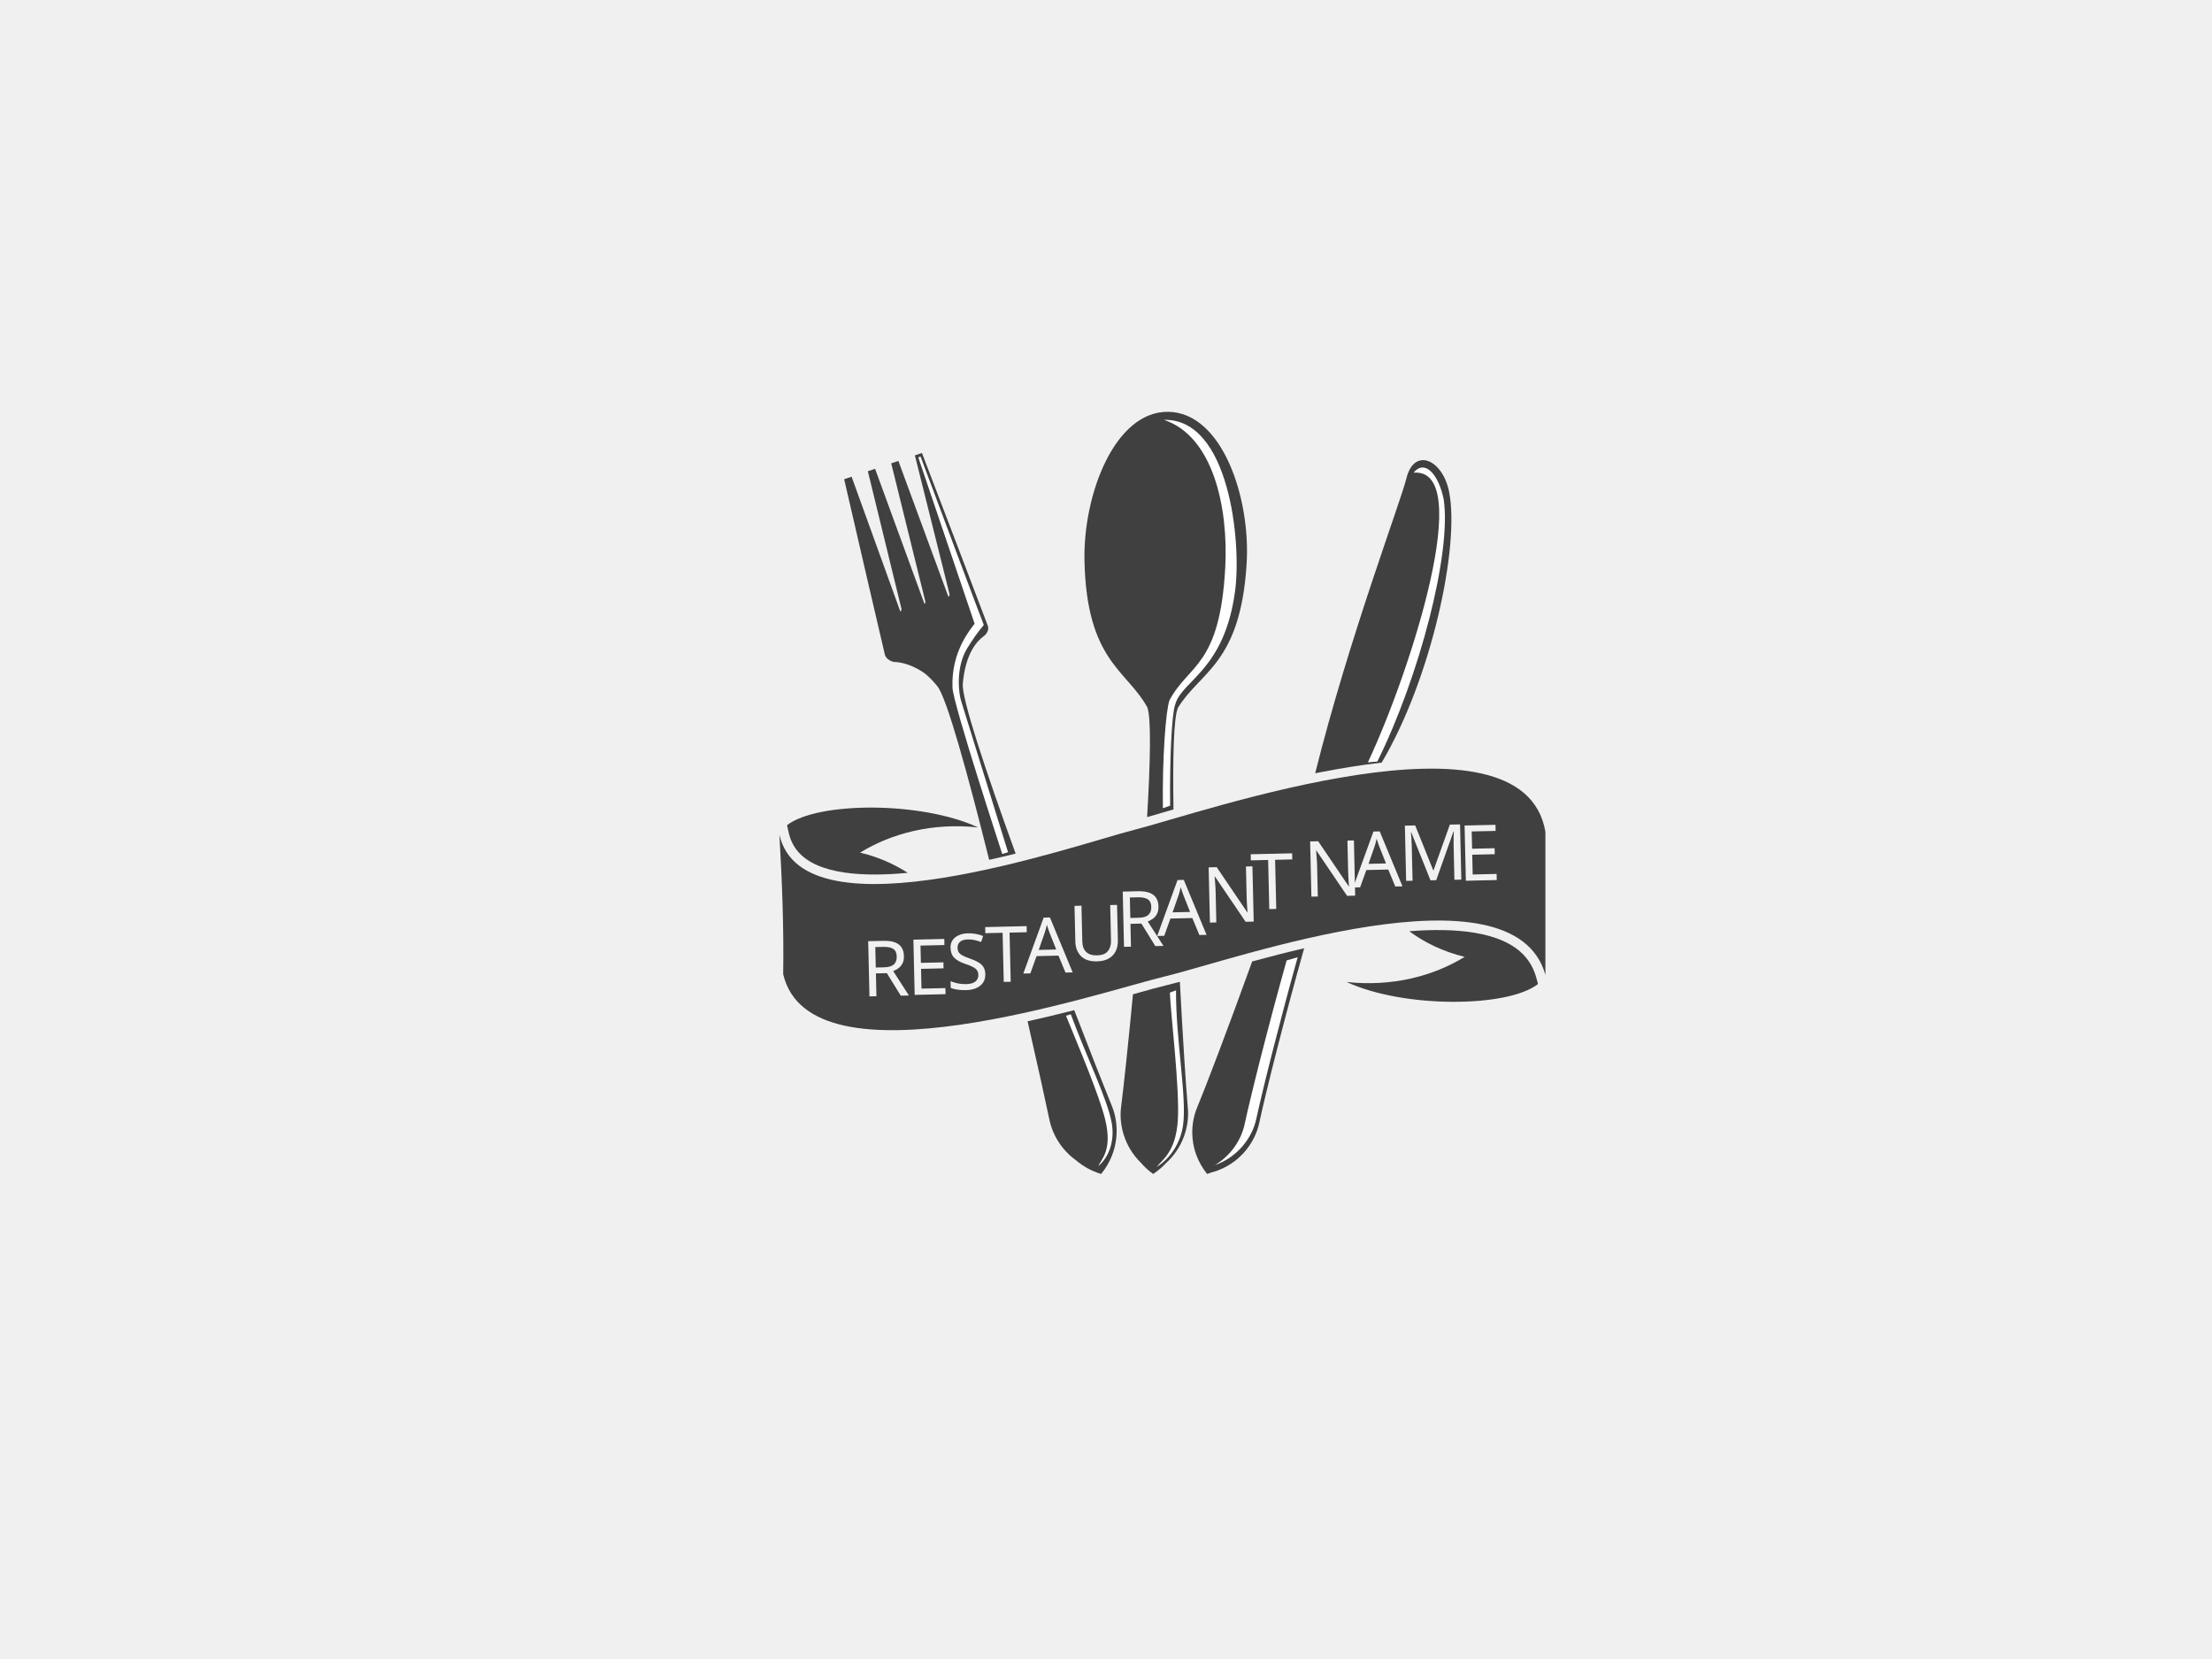
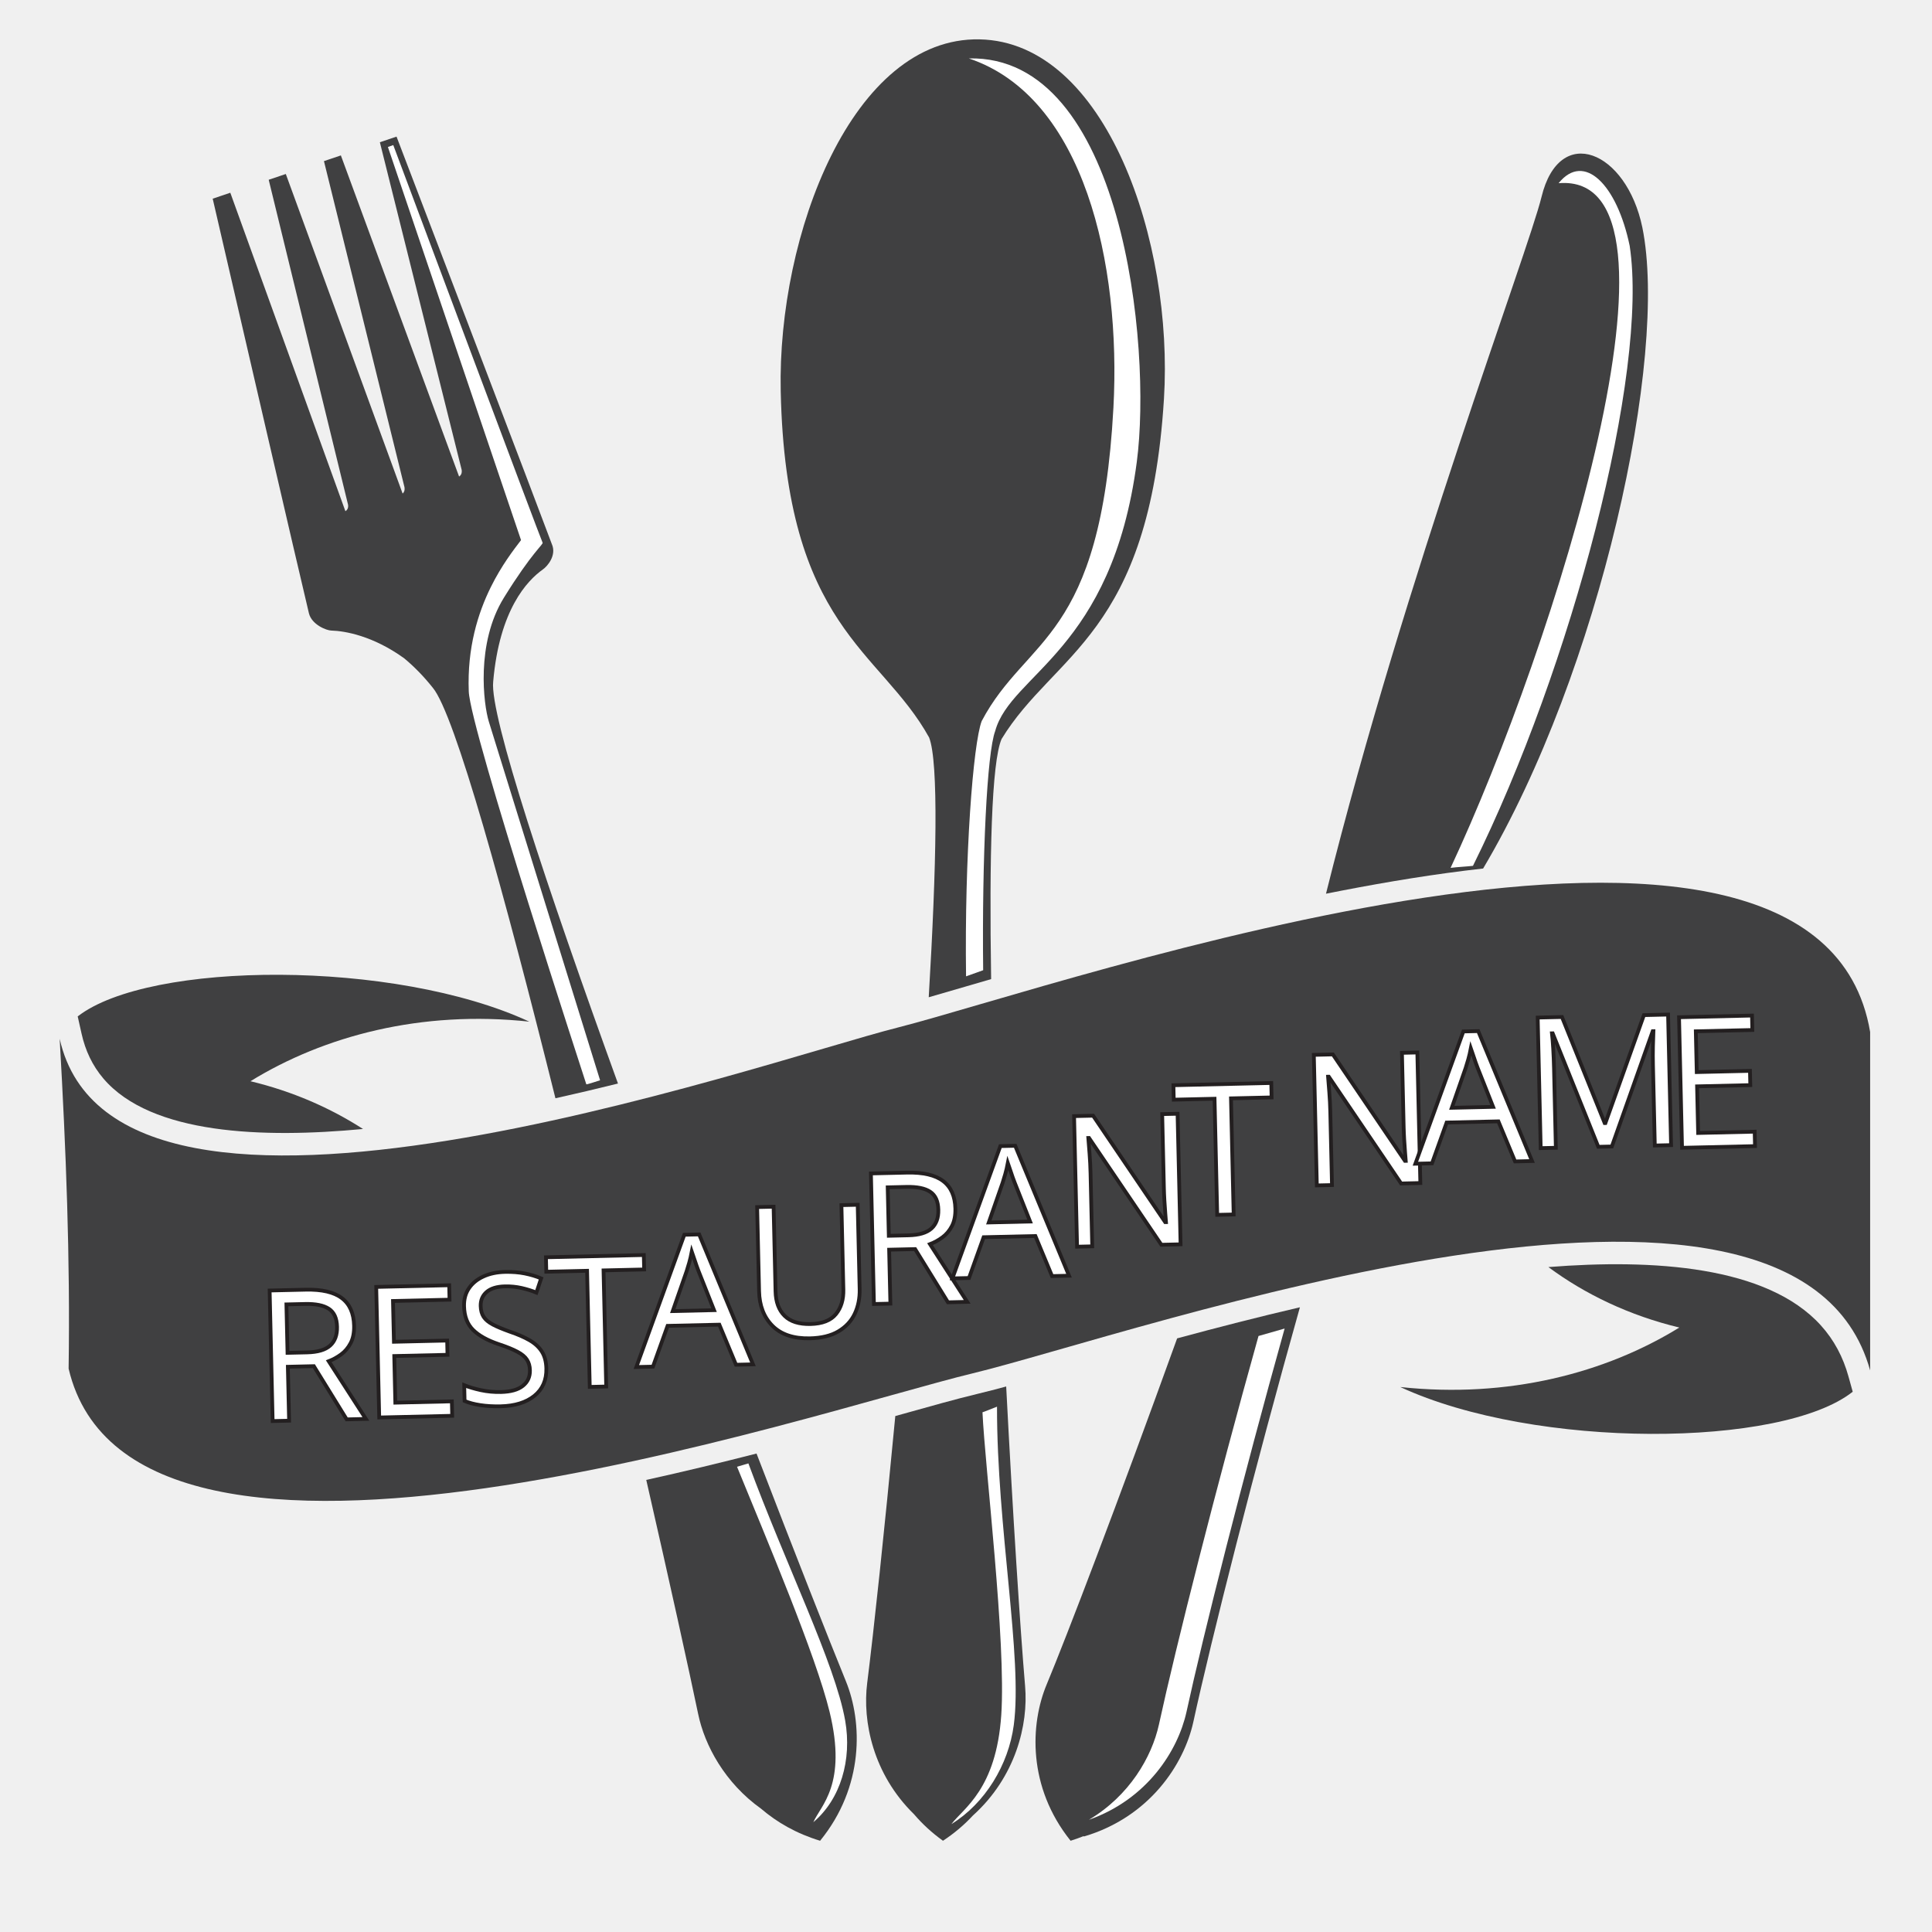
- <svg xmlns="http://www.w3.org/2000/svg" version="1.1" id="Layer_1" x="0px" y="0px" width="640px" height="480px" viewBox="0 0 640 480" enable-background="new 0 0 640 480" xml:space="preserve">
+ <svg xmlns="http://www.w3.org/2000/svg" version="1.1" id="Layer_1" x="0px" y="0px" width="512px" height="512px" viewBox="0 0 512 512" enable-background="new 0 0 512 512" xml:space="preserve">
  <g id="XMLID_96_">
-     <path id="XMLID_40_" fill-rule="evenodd" clip-rule="evenodd" fill="#404041" d="M338.113,119.152   c-15.522-0.315-24.753,23.857-24.341,43.07c0.623,29.016,12.185,31.59,18.169,42.395c1.175,3.022,0.906,15.713-0.05,31.796   c1.493-0.427,2.983-0.867,4.469-1.3l3.169-0.923c-0.234-14.969,0.05-26.57,1.281-29.394c6.418-10.552,18.075-12.656,19.875-41.622   C361.877,143.994,353.635,119.467,338.113,119.152L338.113,119.152z M327.799,287.677c-1.334,14.112-2.633,26.266-3.44,32.685   c-0.595,4.668,0.701,11.142,5.733,16.059c0.992,1.164,2.166,2.258,3.545,3.246c1.417-0.932,2.635-1.978,3.673-3.1   c5.228-4.709,6.785-11.125,6.38-15.813c-0.596-7.032-1.498-20.902-2.316-36.697c-1.164,0.315-2.332,0.62-3.5,0.901   c-2.825,0.681-5.645,1.485-8.443,2.265L327.799,287.677z" />
-     <path id="XMLID_39_" fill-rule="evenodd" clip-rule="evenodd" fill="#404041" d="M293.851,246.973   c-8.652-23.888-15.726-45.095-15.275-49.202c0.767-8.791,4.147-12.353,6.07-13.721c0.571-0.392,1.73-1.743,1.103-3.128   c-2.138-5.751-14.308-37.578-19.005-49.864l-2.04,0.688l10.001,40.056c0,0,0.155,0.591-0.305,0.87l-14.471-39.313l-2.07,0.699   l9.85,39.885c0,0,0.134,0.511-0.22,0.81l-14.3-39.119l-2.093,0.707l9.704,39.734c0,0,0.149,0.566-0.315,0.834l-14.089-38.981   l-2.155,0.728c3.256,14.093,10.425,45.104,11.78,50.757c0.35,1.403,2.169,2.105,2.738,2.111c1.668,0.045,5.094,0.639,8.909,3.386   c1.167,0.967,2.35,2.15,3.509,3.606c2.703,3.206,8.785,25.241,15.02,50.261C288.754,248.207,291.306,247.604,293.851,246.973z" />
-     <path id="XMLID_38_" fill-rule="evenodd" clip-rule="evenodd" fill="#404041" d="M321.762,320.161   c-2.137-5.241-6.173-15.478-10.95-27.896c-4.481,1.146-8.98,2.234-13.498,3.229c2.906,12.706,5.218,23.21,6.355,28.663   c0.803,3.854,3.267,8.428,7.718,11.6c1.925,1.654,4.329,3.037,7.209,3.908C324.004,333.029,323.785,325.148,321.762,320.161z" />
-     <path id="XMLID_35_" fill-rule="evenodd" clip-rule="evenodd" fill="#404041" d="M419.248,142.178   c3.222,15.792-5.152,54.318-19.492,78.474c-5.875,0.653-11.715,1.626-17.312,2.706c-0.642,0.124-1.282,0.25-1.923,0.378   c9.749-39.058,24.694-78.422,26.383-85.291C409.098,129.374,417.31,132.786,419.248,142.178L419.248,142.178z M377.329,274.363   c-5.524,19.623-10.854,40.662-13.05,50.773c-1.141,5.159-5.338,11.621-13.389,14.008c-0.021-0.006-0.014-0.031-0.033-0.048   c-0.523,0.21-1.064,0.401-1.6,0.569c-5.28-6.585-4.959-14.275-2.928-19.133c2.421-5.8,8.648-22.084,15.969-42.363   C367.285,276.818,372.295,275.533,377.329,274.363z" />
+     <path id="XMLID_40_" fill-rule="evenodd" clip-rule="evenodd" fill="#404041" d="M259.591,10.431   c-33.604-0.682-53.586,51.647-52.693,93.242c1.348,62.816,26.377,68.389,39.332,91.779c2.545,6.542,1.962,34.017-0.106,68.833   c3.232-0.921,6.46-1.877,9.674-2.811l6.861-2c-0.509-32.405,0.107-57.52,2.774-63.634c13.894-22.842,39.13-27.397,43.025-90.105   C311.038,64.211,293.194,11.113,259.591,10.431L259.591,10.431z M237.263,375.269c-2.89,30.552-5.7,56.862-7.449,70.757   c-1.288,10.106,1.518,24.121,12.411,34.766c2.148,2.52,4.69,4.888,7.675,7.028c3.067-2.018,5.704-4.282,7.952-6.712   c11.316-10.193,14.689-24.084,13.812-34.231c-1.29-15.224-3.243-45.251-5.015-79.445c-2.521,0.683-5.049,1.343-7.576,1.951   c-6.118,1.474-12.22,3.216-18.28,4.903L237.263,375.269z" />
+     <path id="XMLID_39_" fill-rule="evenodd" clip-rule="evenodd" fill="#404041" d="M163.77,287.148   c-18.731-51.715-34.044-97.626-33.069-106.517c1.659-19.031,8.978-26.743,13.14-29.706c1.236-0.849,3.746-3.772,2.387-6.771   c-4.629-12.45-30.975-81.352-41.144-107.949l-4.415,1.49l21.652,86.716c0,0,0.335,1.279-0.66,1.882L90.333,41.185l-4.482,1.513   l21.324,86.347c0,0,0.291,1.106-0.476,1.754L75.741,46.11l-4.532,1.531l21.007,86.02c0,0,0.323,1.225-0.683,1.806l-30.5-84.39   l-4.666,1.575c7.048,30.51,22.57,97.645,25.503,109.884c0.758,3.038,4.697,4.557,5.927,4.569   c3.612,0.099,11.029,1.383,19.287,7.331c2.528,2.093,5.087,4.653,7.597,7.808c5.851,6.939,19.019,54.642,32.516,108.808   C152.736,289.82,158.26,288.514,163.77,287.148z" />
+     <path id="XMLID_38_" fill-rule="evenodd" clip-rule="evenodd" fill="#404041" d="M224.191,445.592   c-4.625-11.346-13.362-33.506-23.703-60.389c-9.703,2.481-19.441,4.837-29.222,6.991c6.291,27.507,11.297,50.247,13.758,62.052   c1.739,8.343,7.073,18.245,16.708,25.112c4.169,3.58,9.371,6.574,15.607,8.461C229.048,473.451,228.574,456.39,224.191,445.592z" />
+     <path id="XMLID_35_" fill-rule="evenodd" clip-rule="evenodd" fill="#404041" d="M435.239,60.279   c6.975,34.187-11.154,117.593-42.198,169.888c-12.719,1.415-25.36,3.521-37.478,5.857c-1.389,0.269-2.775,0.542-4.162,0.819   c21.105-84.555,53.461-169.774,57.115-184.645C413.266,32.561,431.043,39.947,435.239,60.279L435.239,60.279z M344.489,346.445   c-11.959,42.482-23.498,88.029-28.251,109.92c-2.47,11.168-11.555,25.158-28.984,30.325c-0.047-0.014-0.03-0.068-0.072-0.104   c-1.133,0.454-2.305,0.868-3.463,1.232c-11.432-14.256-10.735-30.905-6.338-41.422c5.24-12.555,18.722-47.809,34.57-91.711   C322.746,351.761,333.591,348.979,344.489,346.445z" />
    <g id="XMLID_32_">
-       <path id="XMLID_34_" fill-rule="evenodd" clip-rule="evenodd" fill="#404041" d="M248.861,246.689    c9.027-5.557,20.917-8.716,34.137-7.293c-16.47-7.64-46.533-7.442-55.284-0.641l0.479,2.138c0.458,2.038,1.313,3.883,2.673,5.476    c5.847,6.848,19.541,7.328,31.773,6.167C258.625,249.949,253.99,247.92,248.861,246.689z" />
-       <path id="XMLID_33_" fill-rule="evenodd" clip-rule="evenodd" fill="#404041" d="M423.775,276.842    c-9.016,5.558-20.936,8.707-34.158,7.281c16.549,7.663,46.738,7.441,55.383,0.578l-0.521-1.876    c-0.649-2.343-1.748-4.446-3.383-6.252c-6.598-7.286-20.559-8.145-33.35-7.134C412.24,272.768,417.65,275.368,423.775,276.842z" />
+       <path id="XMLID_34_" fill-rule="evenodd" clip-rule="evenodd" fill="#404041" d="M66.372,286.535    c19.542-12.029,45.284-18.871,73.903-15.789c-35.656-16.54-100.737-16.112-119.684-1.387l1.038,4.626    c0.991,4.413,2.844,8.409,5.788,11.856c12.657,14.825,42.304,15.865,68.784,13.352C87.51,293.593,77.476,289.198,66.372,286.535z" />
+       <path id="XMLID_33_" fill-rule="evenodd" clip-rule="evenodd" fill="#404041" d="M445.04,351.812    c-19.517,12.031-45.323,18.851-73.948,15.764c35.826,16.589,101.184,16.109,119.897,1.25l-1.129-4.06    c-1.405-5.073-3.784-9.627-7.323-13.535c-14.282-15.773-44.507-17.633-72.198-15.443    C420.068,342.992,431.78,348.621,445.04,351.812z" />
    </g>
-     <path id="XMLID_31_" fill-rule="evenodd" clip-rule="evenodd" fill="#404041" d="M447.132,282.089   c-9.206-33.168-90.164-4.392-109.863,0.36c-19.304,4.649-102.775,33.023-110.666-0.577c0.206-13.554-0.322-26.867-1.095-40.376   c6.898,30.758,85.608,2.922,102.619-1.386c19.832-5.03,112.549-37.548,119.005,0.548   C447.132,254.457,447.132,268.277,447.132,282.089z" />
-     <path id="XMLID_30_" fill-rule="evenodd" clip-rule="evenodd" fill="#FFFFFF" d="M375.457,276.965   c-5.121,18.333-9.967,37.514-12.01,46.918c-1.053,4.771-4.814,10.693-11.951,13.219c4.967-2.947,7.697-7.689,8.57-11.641   c2.067-9.518,7.006-29.051,12.195-47.583L375.457,276.965z" />
-     <path id="XMLID_29_" fill-rule="evenodd" clip-rule="evenodd" fill="#FFFFFF" d="M417.698,144.432   c2.356,15.556-7.103,51.52-19.187,75.892c-0.883,0.098-1.857,0.136-2.738,0.248c12.617-26.921,31.113-85.301,13.223-83.814   C412.127,132.873,416.154,136.952,417.698,144.432z" />
-     <path id="XMLID_28_" fill-rule="evenodd" clip-rule="evenodd" fill="#FFFFFF" d="M334.666,337.628   c4.121-2.542,6.988-7.247,7.637-12.124c1.104-8.291-2.072-24.116-2.053-38.975c-0.722,0.292-1.445,0.574-2.17,0.834l0.393-0.144   c0.303,6.718,2.913,28.065,2.297,37.068C340.146,333.387,336.176,335.643,334.666,337.628z" />
-     <path id="XMLID_27_" fill-rule="evenodd" clip-rule="evenodd" fill="#FFFFFF" d="M336.802,121.486   c14.151,4.738,18.646,25.207,17.698,42.763c-1.544,28.637-10.617,27.92-16.125,38.352c-1.053,2.782-2.111,16.523-1.914,31.249   l2.094-0.749c-0.152-13.801,0.467-26.623,1.475-29.284c1.916-7.016,14.288-9.819,17.333-32.941   C359.232,156.663,355.615,121.034,336.802,121.486z" />
-     <path id="XMLID_26_" fill-rule="evenodd" clip-rule="evenodd" fill="#FFFFFF" d="M284.62,180.757   c0.139,0.194-1.283,1.168-4.736,6.749c-3.453,5.581-2.485,13.09-1.839,15.173l13.615,43.893c0,0-1.684,0.555-1.684,0.496   s-14.205-43.318-14.39-48.096c-0.207-5.335,1.124-9.587,2.699-12.772c1.311-2.651,2.792-4.564,3.699-5.749l-16.295-48.125   l0.656-0.233C268.157,136.946,284.481,180.563,284.62,180.757z" />
-     <path id="XMLID_25_" fill-rule="evenodd" clip-rule="evenodd" fill="#FFFFFF" d="M317.765,337.396   c3.333-2.814,4.749-7.64,3.895-12.455c-1.236-6.981-7.271-19.063-11.844-31.469l-1.39,0.41c3.66,8.953,9.643,23.082,11.329,29.996   C321.934,332.813,318.661,335.336,317.765,337.396z" />
-     <path id="XMLID_5_" fill-rule="evenodd" clip-rule="evenodd" fill="none" d="M447.548,314.535   c-9.206-33.168-90.164-4.393-109.863,0.359c-19.304,4.65-102.775,33.024-110.666-0.576c0.205-13.555-0.322-26.867-1.095-40.377   c6.898,30.758,85.608,2.922,102.619-1.385c19.832-5.031,112.549-37.548,119.005,0.547   C447.548,286.903,447.548,300.723,447.548,314.535z" />
-     <text id="XMLID_1_" transform="matrix(0.9997 -0.0229 0.0229 0.9997 249.3916 288.3398)">
-       <tspan x="0" y="0" fill="#F1F1F1" font-family="'Myriad-Roman'" font-size="22.386">R</tspan>
-       <tspan x="13.084" y="-0.141" fill="#F1F1F1" font-family="'Myriad-Roman'" font-size="22.386" rotate="-6.006">E</tspan>
-       <tspan x="24.595" y="-1.392" fill="#F1F1F1" font-family="'Myriad-Roman'" font-size="22.386" rotate="-9.477">S</tspan>
-       <tspan x="35.89" y="-3.299" fill="#F1F1F1" font-family="'Myriad-Roman'" font-size="22.386" rotate="-11.882">T</tspan>
-       <tspan x="46.833" y="-5.594" fill="#F1F1F1" font-family="'Myriad-Roman'" font-size="22.386" rotate="-13.735">A</tspan>
-       <tspan x="60.07" y="-8.847" fill="#F1F1F1" font-family="'Myriad-Roman'" font-size="22.386" rotate="-14.966">U</tspan>
-       <tspan x="73.961" y="-12.653" fill="#F1F1F1" font-family="'Myriad-Roman'" font-size="22.386" rotate="-13.362">R</tspan>
-       <tspan x="85.803" y="-15.568" fill="#F1F1F1" font-family="'Myriad-Roman'" font-size="22.386" rotate="-14.898">A</tspan>
-       <tspan x="98.969" y="-19.096" fill="#F1F1F1" font-family="'Myriad-Roman'" font-size="22.386" rotate="-13.912">N</tspan>
-       <tspan x="113.184" y="-22.604" fill="#F1F1F1" font-family="'Myriad-Roman'" font-size="22.386" rotate="-12.388">T</tspan>
-       <tspan x="123.981" y="-24.943" fill="#F1F1F1" font-family="'Myriad-Roman'" font-size="22.386" rotate="-11.184"> </tspan>
-       <tspan x="128.497" y="-25.926" fill="#F1F1F1" font-family="'Myriad-Roman'" font-size="22.386" rotate="-9.364">N</tspan>
-       <tspan x="142.8" y="-28.304" fill="#F1F1F1" font-family="'Myriad-Roman'" font-size="22.386" rotate="-5.721">A</tspan>
-       <tspan x="156.006" y="-29.859" fill="#F1F1F1" font-family="'Myriad-Roman'" font-size="22.386" rotate="0.818">M</tspan>
-       <tspan x="173.284" y="-29.501" fill="#F1F1F1" font-family="'Myriad-Roman'" font-size="22.386" rotate="11.949">E</tspan>
+     <path id="XMLID_31_" fill-rule="evenodd" clip-rule="evenodd" fill="#404041" d="M495.605,363.171   c-19.931-71.805-195.196-9.507-237.842,0.779c-41.791,10.066-222.496,71.492-239.579-1.249c0.444-29.342-0.697-58.164-2.37-87.408   c14.935,66.587,185.332,6.324,222.16-3.001c42.933-10.89,243.655-81.287,257.631,1.187   C495.605,303.352,495.605,333.271,495.605,363.171z" />
+     <path id="XMLID_30_" fill-rule="evenodd" clip-rule="evenodd" fill="#FFFFFF" d="M340.438,352.077   c-11.088,39.688-21.577,81.214-26.001,101.573c-2.278,10.33-10.421,23.149-25.873,28.616c10.754-6.381,16.665-16.646,18.555-25.201   c4.476-20.604,15.167-62.891,26.4-103.012L340.438,352.077z" />
+     <path id="XMLID_29_" fill-rule="evenodd" clip-rule="evenodd" fill="#FFFFFF" d="M431.885,65.16   c5.101,33.677-15.376,111.534-41.536,164.298c-1.912,0.212-4.022,0.293-5.928,0.537c27.313-58.28,67.355-184.667,28.624-181.448   C419.823,40.136,428.542,48.966,431.885,65.16z" />
+     <path id="XMLID_28_" fill-rule="evenodd" clip-rule="evenodd" fill="#FFFFFF" d="M252.13,483.406   c8.922-5.504,15.127-15.689,16.532-26.247c2.392-17.949-4.486-52.209-4.444-84.376c-1.563,0.633-3.129,1.243-4.696,1.807   l0.847-0.312c0.656,14.543,6.309,60.759,4.975,80.249C263.994,474.225,255.398,479.107,252.13,483.406z" />
+     <path id="XMLID_27_" fill-rule="evenodd" clip-rule="evenodd" fill="#FFFFFF" d="M256.752,15.483   c30.636,10.257,40.366,54.57,38.315,92.578c-3.342,61.996-22.984,60.444-34.907,83.028c-2.28,6.024-4.574,35.77-4.145,67.651   l4.532-1.621c-0.327-29.878,1.011-57.636,3.193-63.397c4.147-15.188,30.933-21.256,37.524-71.314   C305.313,91.639,297.482,14.506,256.752,15.483z" />
+     <path id="XMLID_26_" fill-rule="evenodd" clip-rule="evenodd" fill="#FFFFFF" d="M143.786,143.799   c0.3,0.419-2.778,2.528-10.253,14.611c-7.476,12.081-5.38,28.337-3.981,32.848l29.476,95.023c0,0-3.646,1.201-3.646,1.074   s-30.752-93.778-31.153-104.123c-0.447-11.549,2.432-20.755,5.843-27.65c2.838-5.739,6.045-9.88,8.007-12.445L102.801,38.954   l1.42-0.504C108.146,48.954,143.486,143.38,143.786,143.799z" />
+     <path id="XMLID_25_" fill-rule="evenodd" clip-rule="evenodd" fill="#FFFFFF" d="M215.541,482.905   c7.217-6.092,10.279-16.539,8.434-26.963c-2.676-15.115-15.741-41.269-25.643-68.127l-3.01,0.889   c7.924,19.382,20.875,49.969,24.525,64.937C224.563,472.982,217.48,478.445,215.541,482.905z" />
+     <path id="XMLID_4_" fill-rule="evenodd" clip-rule="evenodd" fill="none" d="M496.505,433.413   c-19.93-71.806-195.194-9.509-237.84,0.778c-41.792,10.068-222.497,71.493-239.579-1.247c0.444-29.346-0.698-58.165-2.372-87.412   c14.935,66.587,185.332,6.326,222.161-2.997c42.933-10.893,243.653-81.289,257.629,1.184   C496.505,373.594,496.505,403.511,496.505,433.413z" />
+     <text id="XMLID_1_" transform="matrix(0.9997 -0.023 0.023 0.9997 67.5527 376.7061)">
+       <tspan x="0" y="0" fill="#FFFFFF" stroke="#231F20" stroke-miterlimit="10" font-family="'Bebas'" font-size="48.464">R</tspan>
+       <tspan x="28.256" y="-0.3" fill="#FFFFFF" stroke="#231F20" stroke-miterlimit="10" font-family="'Bebas'" font-size="48.464" rotate="-5.99">E</tspan>
+       <tspan x="53.212" y="-3.007" fill="#FFFFFF" stroke="#231F20" stroke-miterlimit="10" font-family="'Bebas'" font-size="48.464" rotate="-9.468">S</tspan>
+       <tspan x="77.631" y="-7.124" fill="#FFFFFF" stroke="#231F20" stroke-miterlimit="10" font-family="'Bebas'" font-size="48.464" rotate="-11.87">T</tspan>
+       <tspan x="101.389" y="-12.104" fill="#FFFFFF" stroke="#231F20" stroke-miterlimit="10" font-family="'Bebas'" font-size="48.464" rotate="-13.728">A</tspan>
+       <tspan x="130.014" y="-19.132" fill="#FFFFFF" stroke="#231F20" stroke-miterlimit="10" font-family="'Bebas'" font-size="48.464" rotate="-14.956">U</tspan>
+       <tspan x="160.024" y="-27.352" fill="#FFFFFF" stroke="#231F20" stroke-miterlimit="10" font-family="'Bebas'" font-size="48.464" rotate="-13.354">R</tspan>
+       <tspan x="185.669" y="-33.66" fill="#FFFFFF" stroke="#231F20" stroke-miterlimit="10" font-family="'Bebas'" font-size="48.464" rotate="-14.89">A</tspan>
+       <tspan x="214.194" y="-41.299" fill="#FFFFFF" stroke="#231F20" stroke-miterlimit="10" font-family="'Bebas'" font-size="48.464" rotate="-13.905">N</tspan>
+       <tspan x="244.925" y="-48.878" fill="#FFFFFF" stroke="#231F20" stroke-miterlimit="10" font-family="'Bebas'" font-size="48.464" rotate="-12.384">T</tspan>
+       <tspan x="268.297" y="-53.943" fill="#FFFFFF" stroke="#231F20" stroke-miterlimit="10" font-family="'Bebas'" font-size="48.464" rotate="-11.182"> </tspan>
+       <tspan x="278.095" y="-56.071" fill="#FFFFFF" stroke="#231F20" stroke-miterlimit="10" font-family="'Bebas'" font-size="48.464" rotate="-9.361">N</tspan>
+       <tspan x="309.041" y="-61.219" fill="#FFFFFF" stroke="#231F20" stroke-miterlimit="10" font-family="'Bebas'" font-size="48.464" rotate="-5.724">A</tspan>
+       <tspan x="337.634" y="-64.585" fill="#FFFFFF" stroke="#231F20" stroke-miterlimit="10" font-family="'Bebas'" font-size="48.464" rotate="0.806">M</tspan>
+       <tspan x="375.083" y="-63.812" fill="#FFFFFF" stroke="#231F20" stroke-miterlimit="10" font-family="'Bebas'" font-size="48.464" rotate="11.941">E</tspan>
    </text>
  </g>
</svg>
